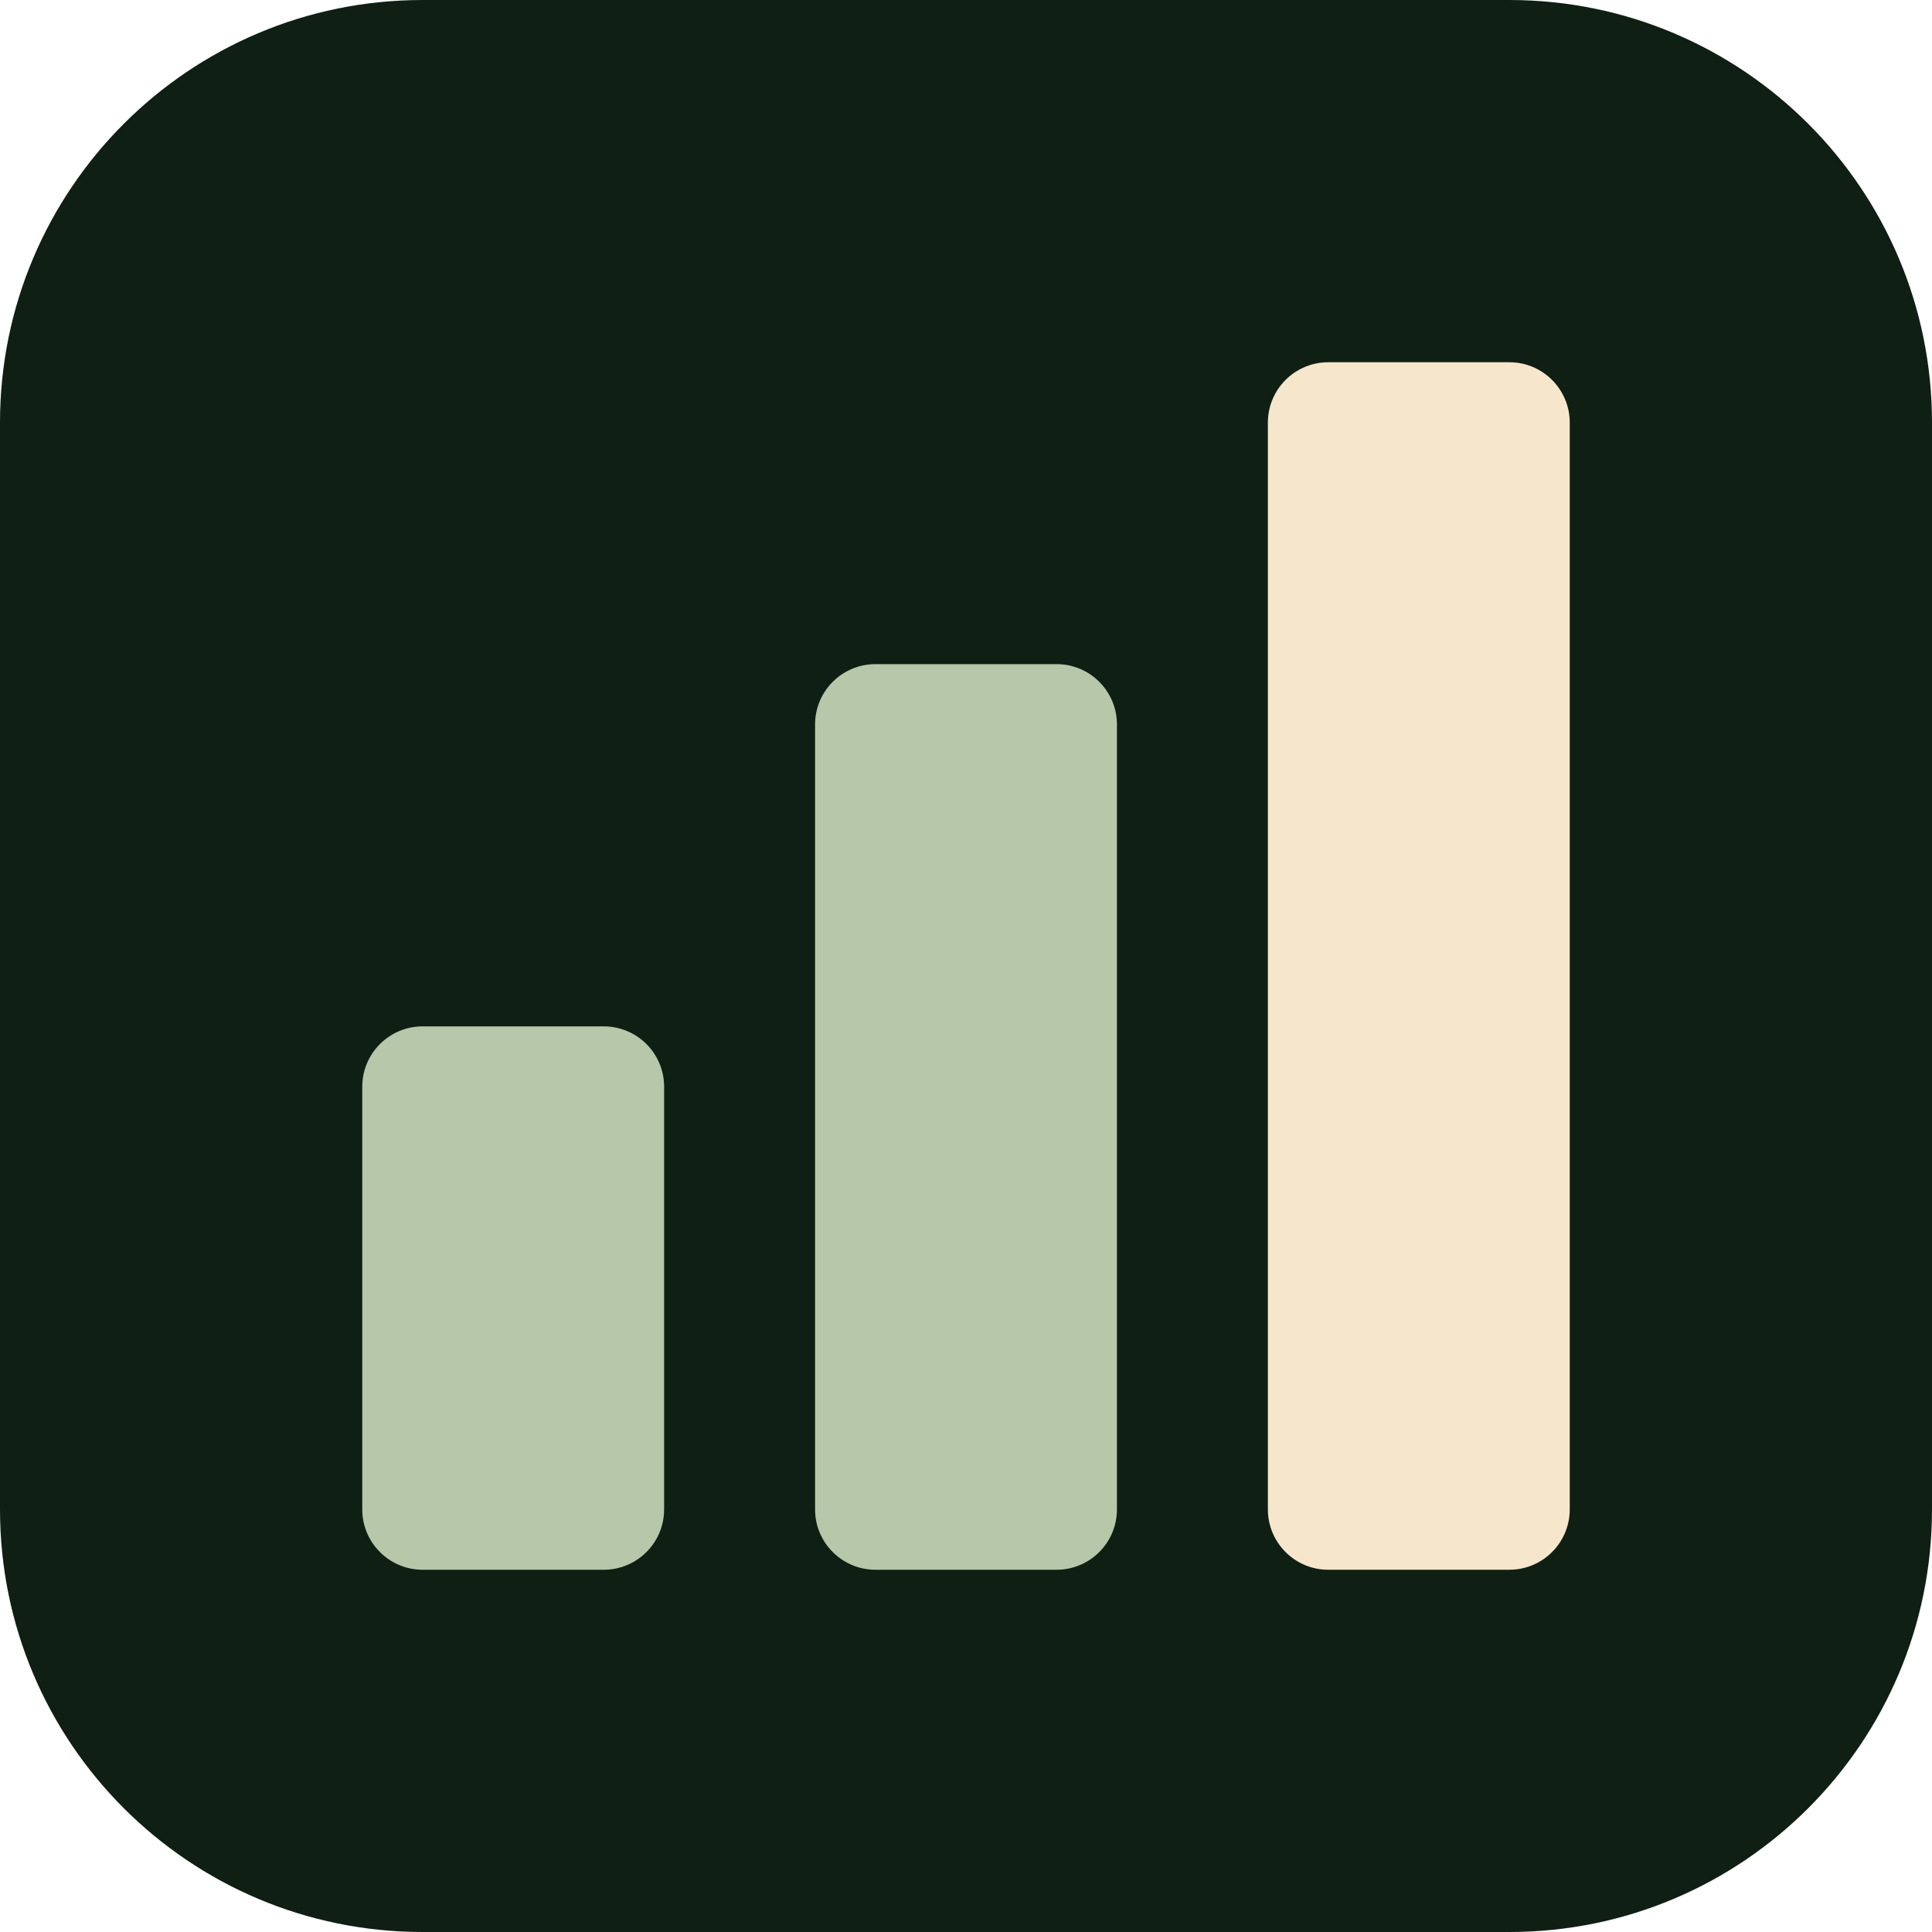
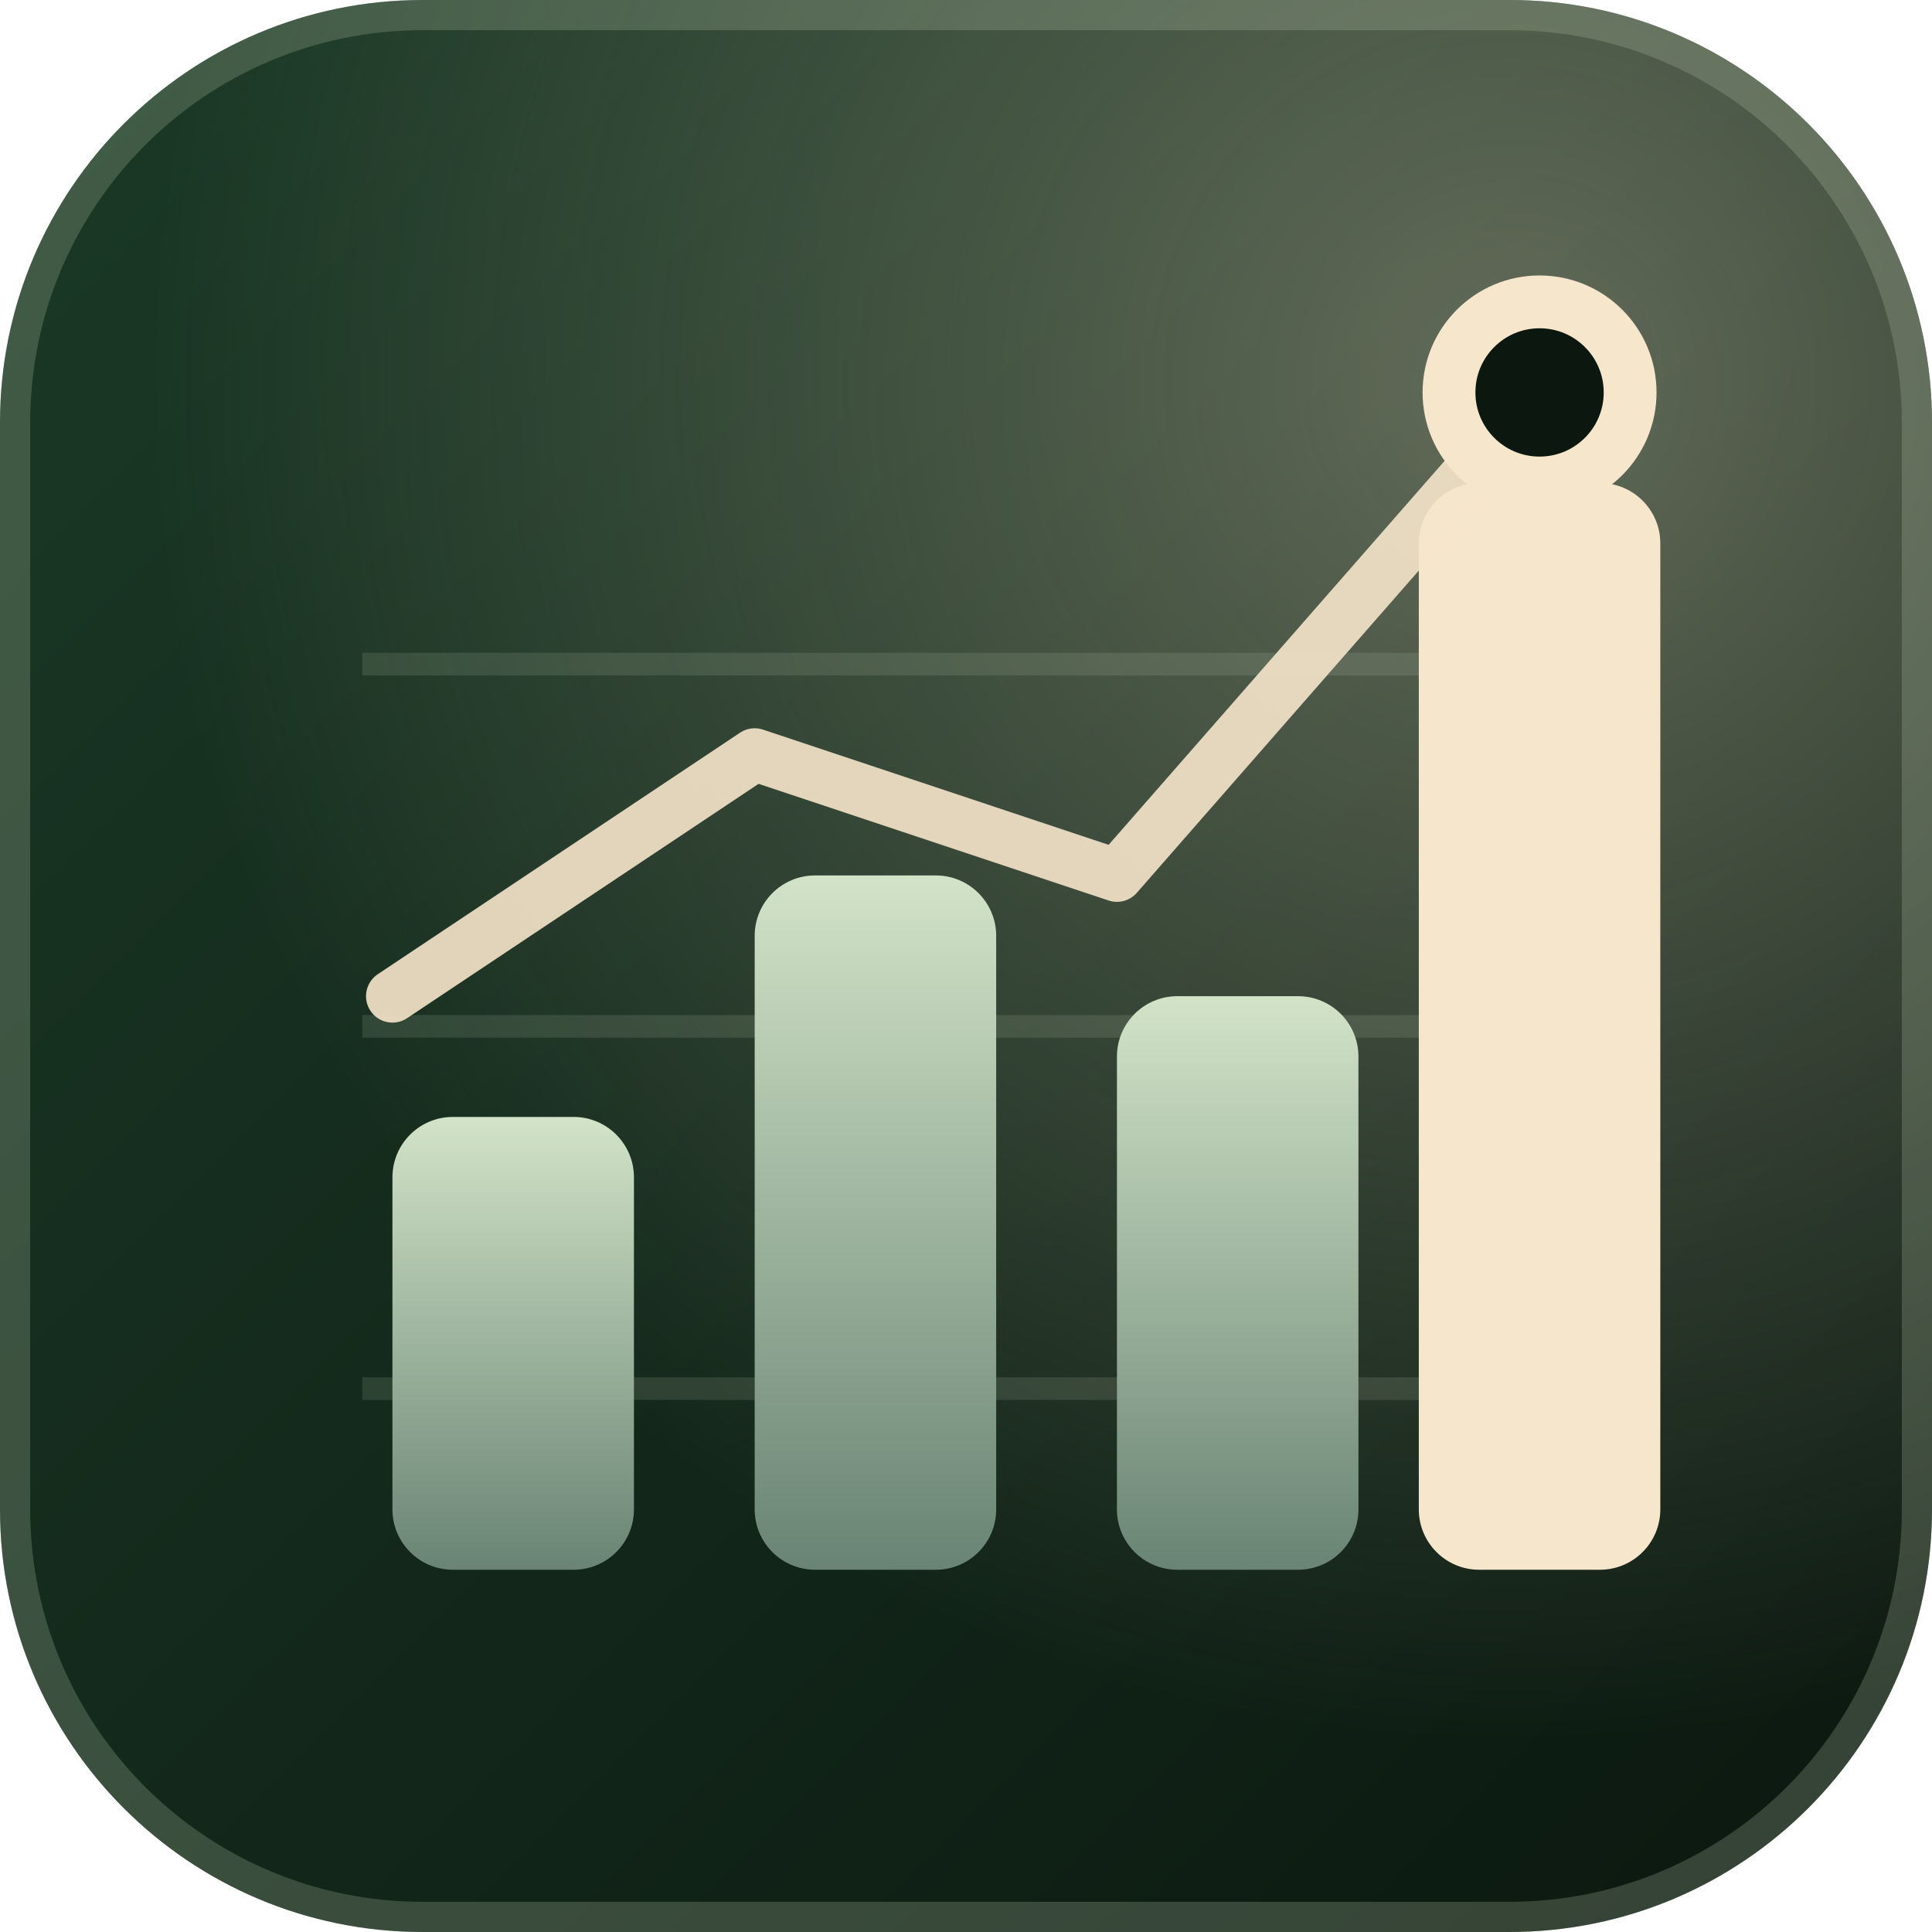
- <svg xmlns="http://www.w3.org/2000/svg" viewBox="0 0 32 32">
-   <rect width="32" height="32" rx="7" fill="#0f1f14" />
-   <g fill="#B6C7AA">
-     <rect x="6" y="17" width="5" height="9" rx="1" />
-     <rect x="13.5" y="11" width="5" height="15" rx="1" />
-     <rect x="21" y="6" width="5" height="20" rx="1" fill="#F6E6CB" />
+ <svg xmlns="http://www.w3.org/2000/svg" viewBox="0 0 128 128" role="img" aria-label="PriceGrid">
+   <defs>
+     <linearGradient id="bg" x1="0" y1="0" x2="1" y2="1">
+       <stop offset="0" stop-color="#1b3a27" />
+       <stop offset="1" stop-color="#0b170f" />
+     </linearGradient>
+     <linearGradient id="bar" x1="0" y1="0" x2="0" y2="1">
+       <stop offset="0" stop-color="#D2E3C8" />
+       <stop offset="1" stop-color="#698474" />
+     </linearGradient>
+     <radialGradient id="glow" cx="0.78" cy="0.2" r="0.7">
+       <stop offset="0" stop-color="#F6E6CB" stop-opacity="0.35" />
+       <stop offset="1" stop-color="#F6E6CB" stop-opacity="0" />
+     </radialGradient>
+   </defs>
+   <rect width="128" height="128" rx="28" fill="url(#bg)" />
+   <rect width="128" height="128" rx="28" fill="url(#glow)" />
+   <rect x="1" y="1" width="126" height="126" rx="27" fill="none" stroke="#B6C7AA" stroke-opacity="0.25" stroke-width="2" />
+   <g stroke="#B6C7AA" stroke-opacity="0.16" stroke-width="1.5">
+     <path d="M24 44H104M24 68H104M24 92H104" />
  </g>
+   <g fill="url(#bar)">
+     <rect x="26" y="74" width="16" height="30" rx="4" />
+     <rect x="50" y="58" width="16" height="46" rx="4" />
+     <rect x="74" y="66" width="16" height="38" rx="4" />
+   </g>
+   <rect x="94" y="32" width="16" height="72" rx="4" fill="#F6E6CB" />
+   <path d="M26 66L50 50L74 58L102 26" fill="none" stroke="#F6E6CB" stroke-width="3.5" stroke-linecap="round" stroke-linejoin="round" stroke-opacity="0.9" />
+   <circle cx="102" cy="26" r="6" fill="#0b170f" stroke="#F6E6CB" stroke-width="3.5" />
</svg>
